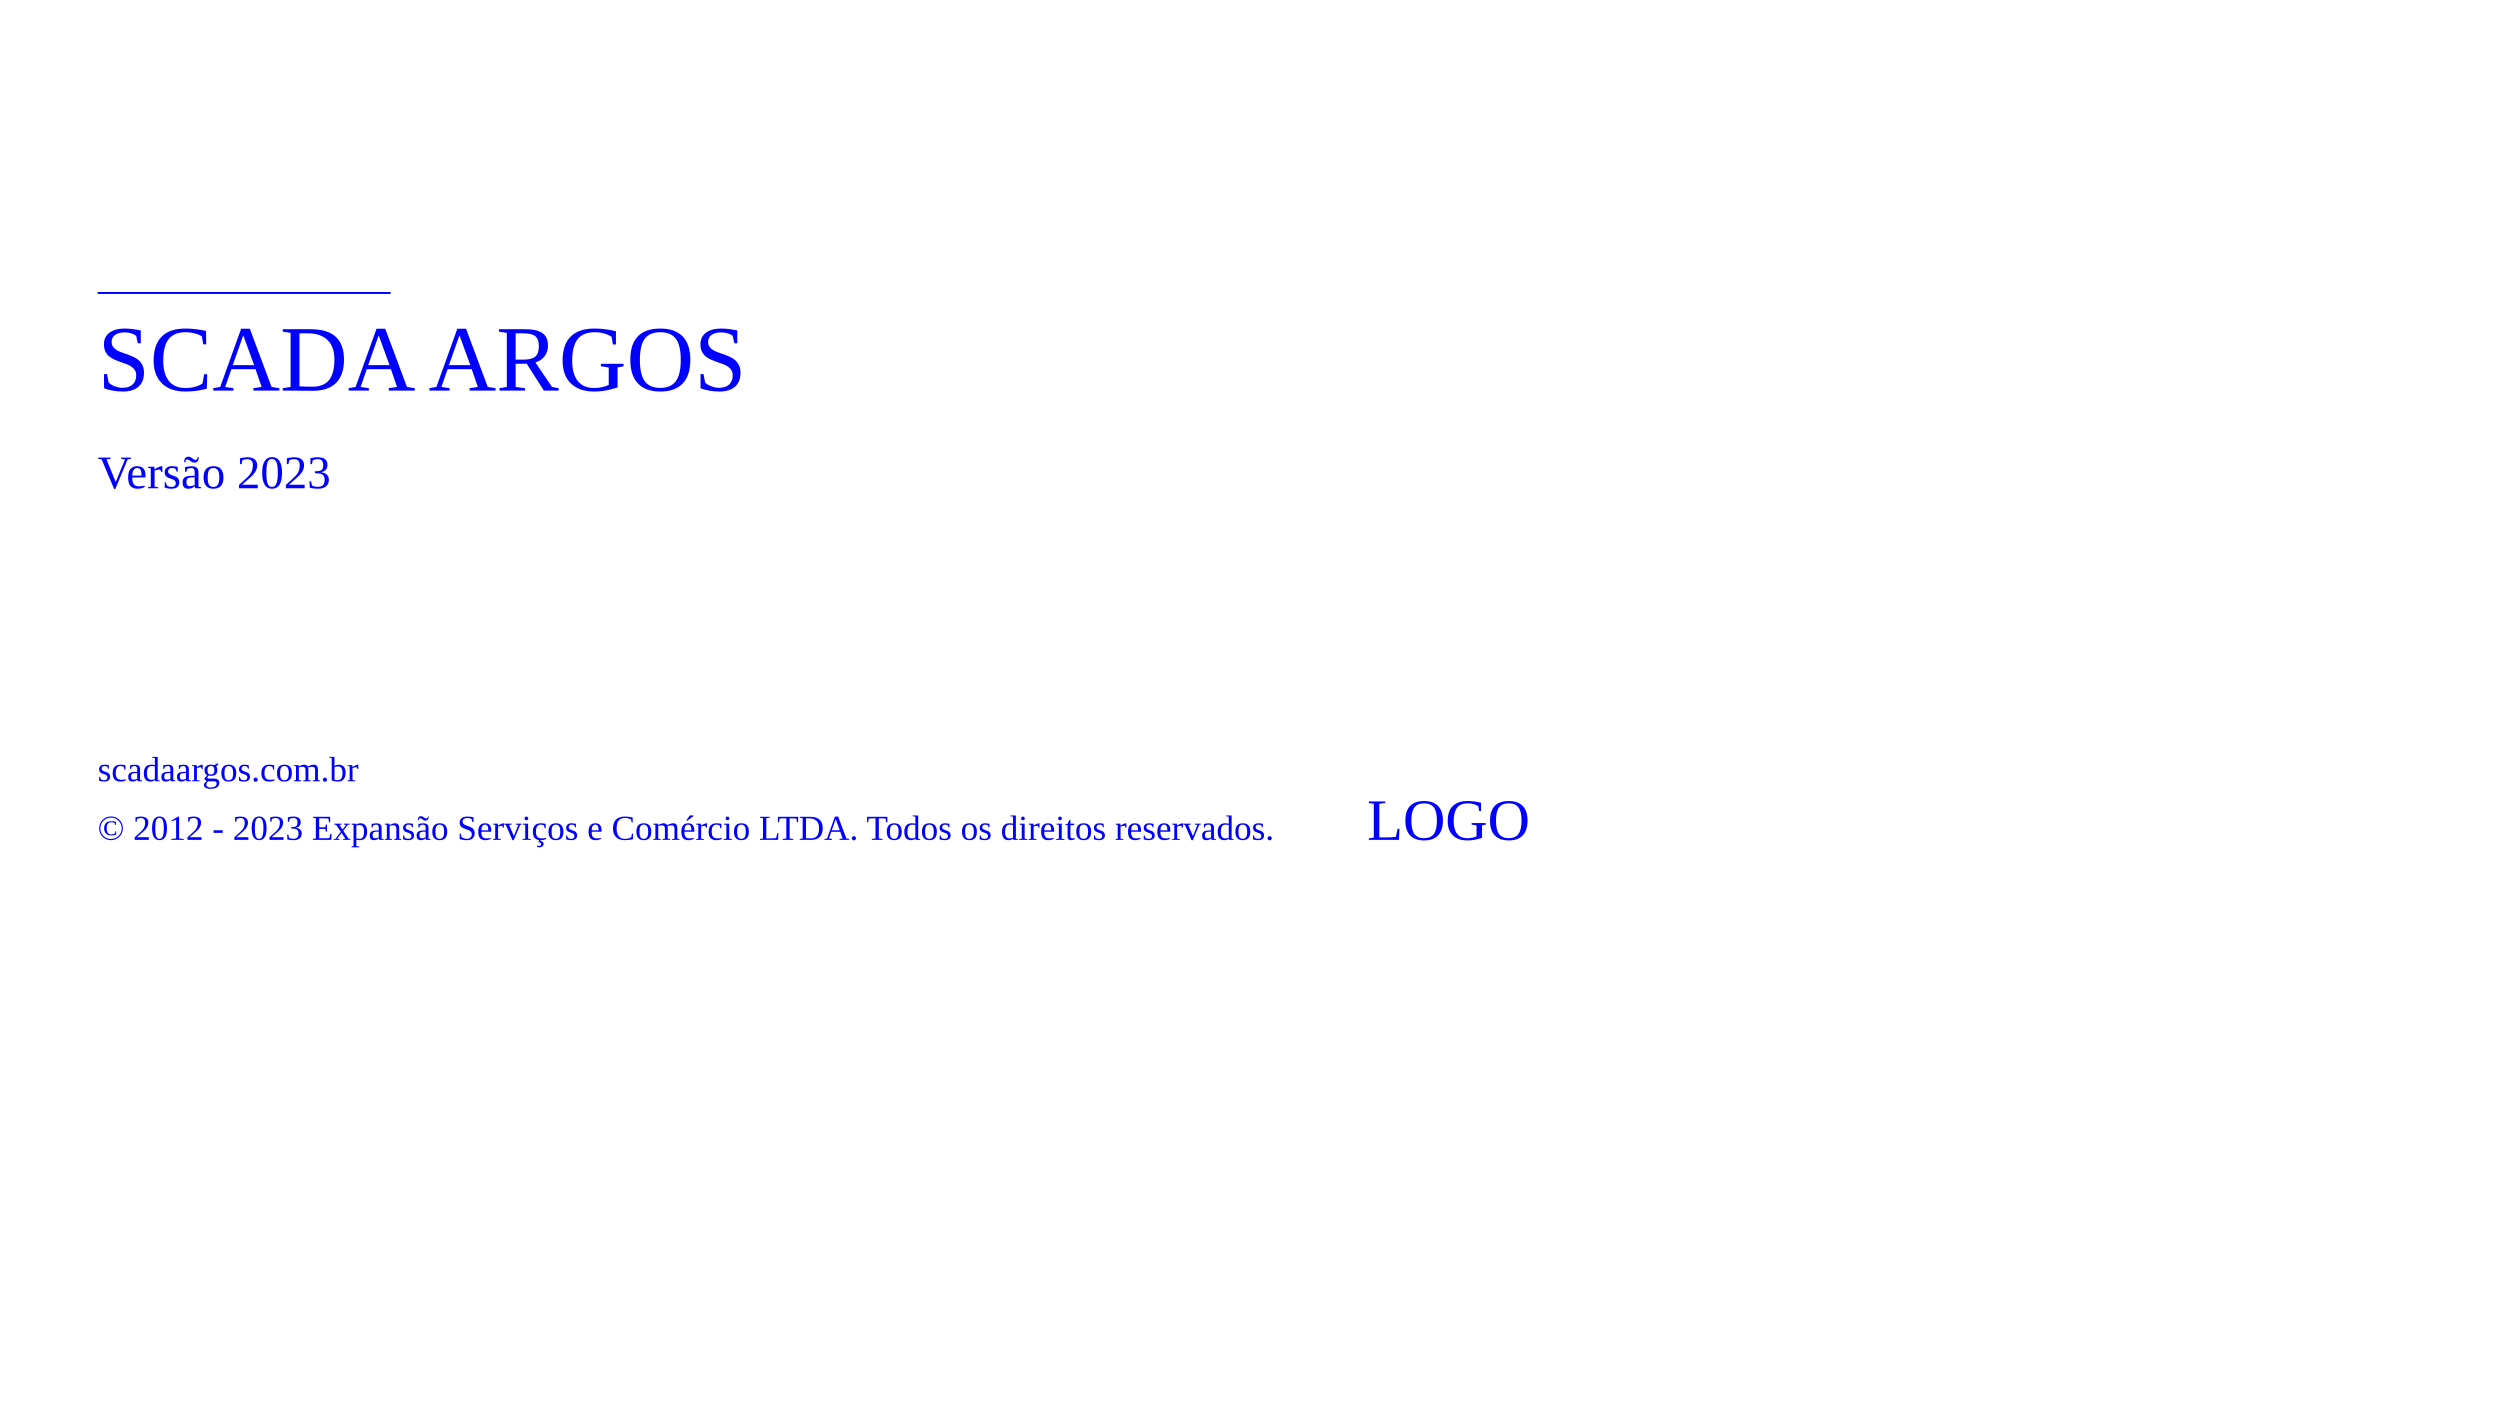
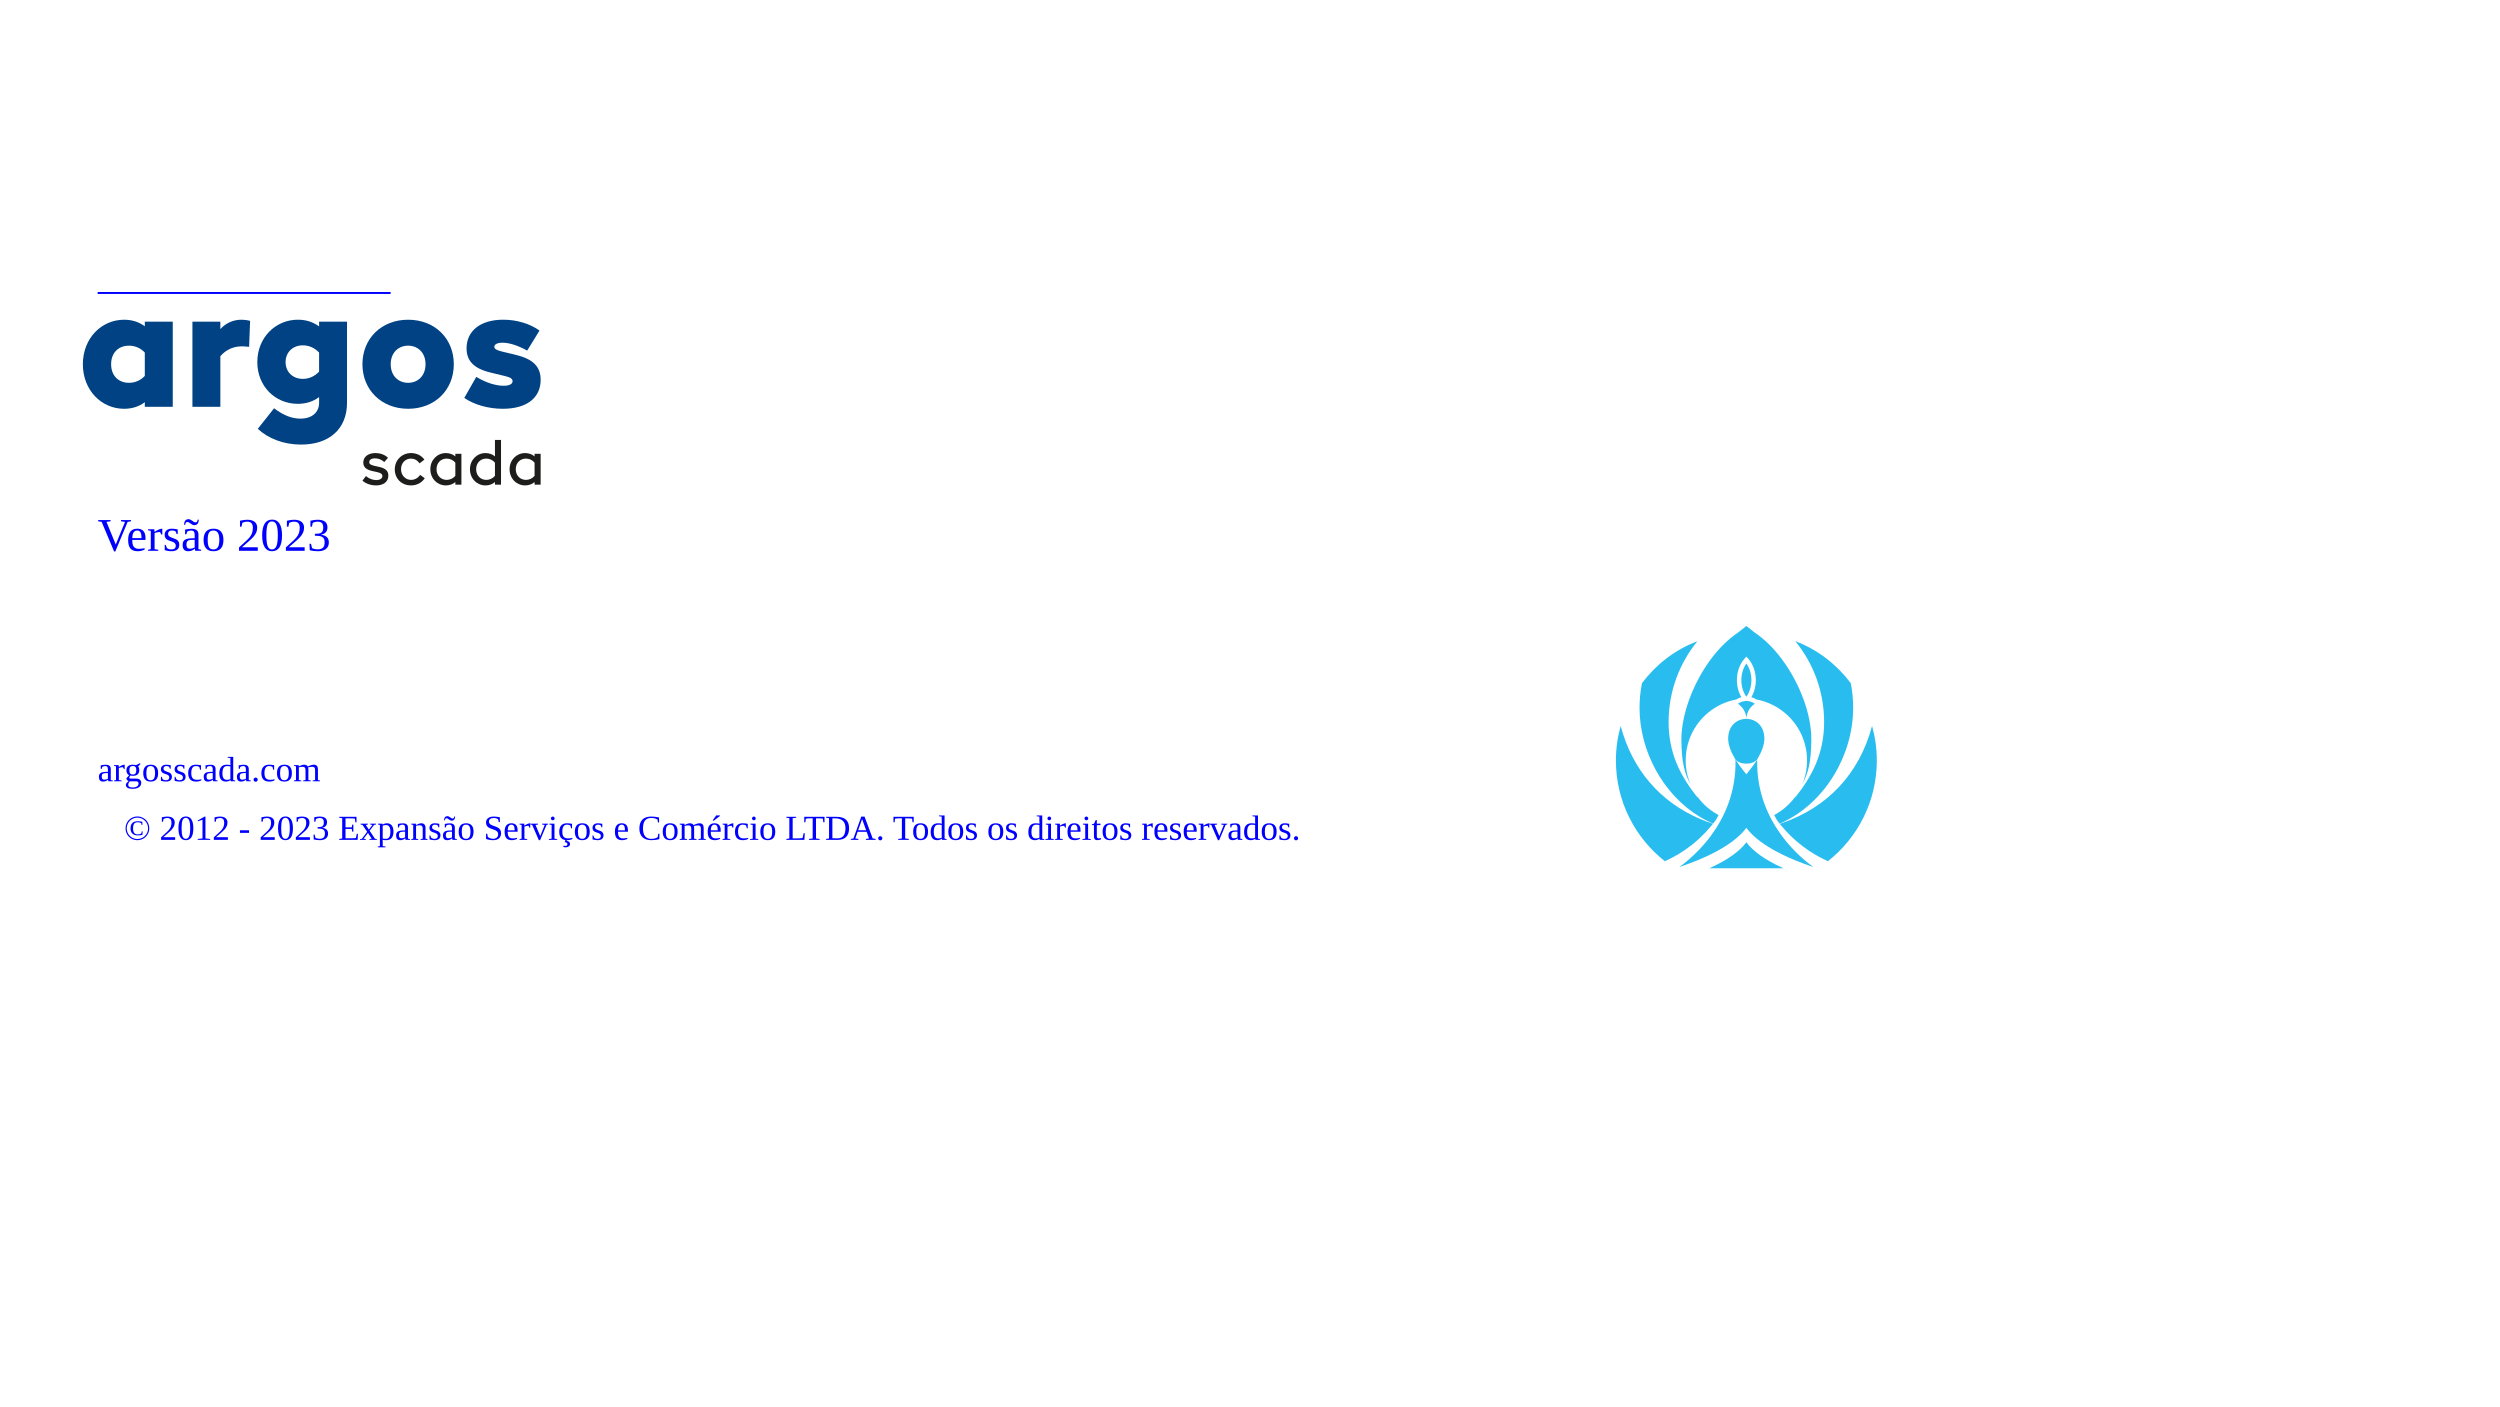
- <svg xmlns="http://www.w3.org/2000/svg" width="1280" height="720">
-   <line x1="50" y1="150" x2="200" y2="150" style="stroke:blue" />
-   <text x="50" y="200" fill="blue" font-size="48" style="stroke-width:3">
- 		SCADA ARGOS
- 	</text>
-   <text x="50" y="250" fill="blue" font-size="24">
- 		Versão 2023
- 	</text>
-   <text x="50" y="400" fill="blue" font-size="18">
- 		scadaargos.com.br
- 	</text>
-   <text x="50" y="430" fill="blue" font-size="18">
+ <svg xmlns="http://www.w3.org/2000/svg" width="1280" height="720" version="1.1" id="svg5" xml:space="preserve">
+   <defs id="defs5">
+     <style id="style1">
+       .cls-1 {
+         fill: #1d1d1b;
+       }
+ 
+       .cls-1, .cls-2, .cls-3 {
+         stroke-width: 0px;
+       }
+ 
+       .cls-2 {
+         fill: #29bdef;
+       }
+ 
+       .cls-3 {
+         fill: #004283;
+       }
+     </style>
+   </defs>
+   <g id="g8" transform="matrix(0.5784203,0,0,0.5784203,-132.546,124.4871)">
+     <g id="g5" transform="translate(-96.12,-94.84)">
+       <path class="cls-1" d="m 646.09,305.05 3.12,-4.03 c 2.69,2.36 6.07,3.55 9.13,3.55 3.38,0 5.42,-1.5 5.42,-3.55 0,-1.5 -1.07,-2.69 -4.35,-3.44 l -4.78,-1.07 c -5.48,-1.24 -7.79,-3.65 -7.79,-7.41 0,-5 4.14,-8.43 10.69,-8.43 4.46,0 8.54,1.5 11.17,4.19 l -3.28,3.76 c -2.36,-2.15 -5.16,-3.28 -8.22,-3.28 -3.33,0 -5.1,1.4 -5.1,3.38 0,1.45 0.97,2.42 4.46,3.22 l 4.73,1.07 c 5.59,1.24 7.74,3.76 7.74,7.63 0,5.16 -3.97,8.65 -10.85,8.65 -4.73,0 -9.29,-1.61 -12.09,-4.24 z" id="path1" />
+       <path class="cls-1" d="m 674.72,295.11 c 0,-8.27 6.28,-14.45 14.4,-14.45 4.78,0 9.13,2.04 11.82,5.8 l -4.25,3.28 c -2.15,-2.85 -4.73,-4.19 -7.63,-4.19 -4.94,0 -8.81,3.87 -8.81,9.4 0,5.53 4.03,9.45 8.86,9.45 3.22,0 6.07,-1.61 8.11,-4.4 l 4.03,2.95 c -2.63,4.03 -7.09,6.34 -12.19,6.34 -8.27,0 -14.34,-5.96 -14.34,-14.18 z" id="path2" />
+       <path class="cls-1" d="m 706.19,294.95 c 0,-8.27 6.23,-14.29 13.75,-14.29 3.22,0 6.29,1.08 8.38,2.96 v -2.31 h 5.37 v 27.34 h -5.37 v -2.36 c -2.1,1.93 -5.16,3.01 -8.38,3.01 -7.52,0 -13.75,-6.02 -13.75,-14.34 z m 14.45,9.46 c 2.9,0 5.75,-1.24 7.68,-3.6 v -11.66 c -1.94,-2.36 -4.78,-3.6 -7.68,-3.6 -4.94,0 -8.97,3.65 -8.97,9.4 0,5.75 4.03,9.45 8.97,9.45 z" id="path3" />
+       <path class="cls-1" d="m 741.26,294.95 c 0,-8.27 6.23,-14.29 13.75,-14.29 3.22,0 6.29,1.08 8.38,2.96 v -14.61 h 5.37 v 39.65 h -5.37 v -2.36 c -2.1,1.93 -5.16,3.01 -8.38,3.01 -7.52,0 -13.75,-6.02 -13.75,-14.34 z m 14.45,9.46 c 2.9,0 5.75,-1.24 7.68,-3.6 v -11.66 c -1.94,-2.36 -4.78,-3.6 -7.68,-3.6 -4.94,0 -8.97,3.65 -8.97,9.4 0,5.75 4.03,9.45 8.97,9.45 z" id="path4" />
+       <path class="cls-1" d="m 776.33,294.95 c 0,-8.27 6.23,-14.29 13.75,-14.29 3.22,0 6.29,1.08 8.38,2.96 v -2.31 h 5.37 v 27.34 h -5.37 v -2.36 c -2.1,1.93 -5.16,3.01 -8.38,3.01 -7.52,0 -13.75,-6.02 -13.75,-14.34 z m 14.45,9.46 c 2.9,0 5.75,-1.24 7.68,-3.6 v -11.66 c -1.94,-2.36 -4.78,-3.6 -7.68,-3.6 -4.94,0 -8.97,3.65 -8.97,9.4 0,5.75 4.03,9.45 8.97,9.45 z" id="path5" />
+     </g>
+     <g id="g7">
+       <path class="cls-3" d="m 302.5,107.2 c 0,-22.98 16.43,-39.41 36.51,-39.41 6.84,0 13.09,1.89 18.33,5.82 v -4.07 h 24.73 v 75.34 h -24.73 v -4.07 c -5.24,3.93 -11.49,5.82 -18.33,5.82 -20.07,0 -36.51,-16.44 -36.51,-39.42 z m 40.86,16.43 c 5.24,0 10.18,-2.04 13.96,-6.11 V 96.87 c -3.78,-4.07 -8.73,-6.11 -13.96,-6.11 -9.6,0 -15.85,6.54 -15.85,16.43 0,9.89 6.25,16.44 15.85,16.44 z" id="path19" />
+       <path class="cls-3" d="m 399.48,69.53 h 24.72 v 6.55 c 4.95,-5.53 11.79,-8.29 18.62,-8.29 2.33,0 4.95,0.29 7.71,1.02 l -0.87,22.98 c -2.62,-0.29 -4.8,-0.43 -6.55,-0.43 -7.27,0 -13.96,2.91 -18.91,8.73 v 44.8 H 399.48 V 69.55 Z" id="path20" />
+       <path class="cls-3" d="m 457.35,164.36 14.4,-18.18 c 8.87,6.69 16.29,9.16 23.27,9.16 10.33,0 16.59,-5.53 16.59,-14.11 v -4.95 c -5.53,4.07 -11.79,5.96 -18.91,5.96 -19.93,0 -35.79,-15.56 -35.79,-36.95 0,-21.39 15.85,-37.52 35.93,-37.52 6.98,0 13.23,1.89 18.77,5.96 v -4.22 h 24.72 v 71.71 c 0,23.27 -15.71,37.09 -40.73,37.09 -15.41,0 -29.09,-5.38 -38.25,-13.96 z m 39.85,-44.22 c 5.23,0 10.32,-2.03 14.4,-6.4 V 96.87 c -4.08,-4.36 -9.17,-6.4 -14.4,-6.4 -9.31,0 -15.27,6.54 -15.27,14.83 0,8.29 5.96,14.84 15.27,14.84 z" id="path21" />
+       <path class="cls-3" d="m 549.97,107.2 c 0,-22.83 16.88,-39.41 40.44,-39.41 23.56,0 40.44,16.58 40.44,39.41 0,22.83 -16.87,39.42 -40.44,39.42 -23.57,0 -40.44,-16.73 -40.44,-39.42 z m 40.44,16.43 c 8.73,0 15.41,-6.26 15.41,-16.44 0,-10.18 -6.69,-16.43 -15.41,-16.43 -8.72,0 -15.41,6.25 -15.41,16.43 0,10.18 6.69,16.44 15.41,16.44 z" id="path22" />
+       <path class="cls-3" d="m 640.12,137.01 10.61,-18.62 c 8.73,5.24 17.31,7.85 24.14,7.85 5.38,0 8,-1.6 8,-4.07 0,-1.89 -1.6,-3.34 -6.69,-4.51 l -12.65,-3.06 c -15.27,-3.64 -21.39,-10.61 -21.39,-21.52 0,-15.13 11.93,-25.31 32.43,-25.31 12.51,0 24,3.78 32.14,9.6 L 695.8,95.12 c -8.44,-4.65 -15.85,-6.98 -21.82,-6.98 -4.94,0 -7.27,1.6 -7.27,3.64 0,1.75 1.75,2.91 6.4,4.08 l 12.65,3.05 c 15.56,3.78 21.96,10.62 21.96,22.11 0,15.71 -12.07,25.6 -33.46,25.6 -12.94,0 -25.45,-3.64 -34.17,-9.6 z" id="path23" />
+     </g>
+   </g>
+   <line x1="50" y1="150" x2="200" y2="150" style="stroke:blue" id="line1" />
+   <text x="50" y="282" fill="#0000ff" font-size="24px" id="text2">Versão 2023</text>
+   <text x="50" y="400" fill="#0000ff" font-size="18px" id="text3">argosscada.com</text>
+   <text x="50" y="430" fill="blue" font-size="18" id="text4">
		© 2012 - 2023 Expansão Serviços e Comércio LTDA. Todos os direitos reservados.
	</text>
-   <text x="700" y="430" fill="blue" font-size="30">
- 		LOGO
- 	</text>
+   <g id="g6" transform="translate(827.3466,230.087)">
+     <g id="g18" transform="matrix(0.5784203,0,0,0.5784203,-55.59776,35.55883)">
+       <path class="cls-2" d="m 204.61,215.09 h 0.01 c 0,0 0.14,0.08 0.14,0.08 l 0.04,0.02 0.18,0.09 0.18,0.09 0.19,0.09 0.19,0.09 0.2,0.08 v 0 c 0,0 0.18,0.08 0.18,0.08 h 0.02 c 0,0 0.21,0.08 0.21,0.08 l 0.22,0.08 0.22,0.08 0.23,0.07 0.23,0.07 0.41,0.11 h 0.06 c 0,0 0.01,0.02 0.01,0.02 l 0.25,0.06 0.26,0.05 0.46,0.09 h 0.07 c 0,0 0.27,0.05 0.27,0.05 l 0.28,0.04 0.23,0.03 h 0.05 c 0,0 0.01,0 0.01,0 l 0.25,0.02 h 0.04 c 0,0 0.3,0.03 0.3,0.03 l 0.31,0.02 0.31,0.02 h 0.32 c 0,0 0.33,0.01 0.33,0.01 h 0.33 c 0,0 0.33,0 0.33,0 h 0.32 c 0,0 0.32,-0.01 0.32,-0.01 l 0.32,-0.02 0.3,-0.02 0.3,-0.03 h 0.04 c 0,0 0.25,-0.03 0.25,-0.03 h 0.01 c 0,0 0.05,0 0.05,0 l 0.23,-0.03 0.28,-0.04 0.27,-0.04 h 0.07 c 0,0 0.46,-0.1 0.46,-0.1 l 0.25,-0.05 0.25,-0.06 v 0 c 0,0 0.06,-0.02 0.06,-0.02 l 0.41,-0.11 0.23,-0.07 0.23,-0.07 0.22,-0.08 0.21,-0.08 0.22,-0.08 h 0.01 c 0,0 0.18,-0.08 0.18,-0.08 h 0.01 c 0,0 0.2,-0.09 0.2,-0.09 l 0.19,-0.09 0.19,-0.09 0.18,-0.09 0.18,-0.09 0.03,-0.02 0.14,-0.07 h 0.01 c 0,0 0.15,-0.09 0.15,-0.09 v 0 c 0,0 0.16,-0.09 0.16,-0.09 l 0.15,-0.09 0.15,-0.09 h 0.01 c 0,0 0.13,-0.09 0.13,-0.09 l 0.14,-0.09 0.13,-0.1 h 0.01 c 0,0 0.11,-0.09 0.11,-0.09 l 0.11,-0.08 h 0.02 c 0,0 0.11,-0.1 0.11,-0.1 l 0.11,-0.09 0.11,-0.09 0.04,-0.03 0.06,-0.05 0.03,-0.02 0.08,-0.06 v 0 c 0,0 0.08,-0.08 0.08,-0.08 v 0 l 0.08,-0.07 h 0.01 c 0,0 0.08,-0.09 0.08,-0.09 l 0.08,-0.08 0.08,-0.08 0.07,-0.07 0.07,-0.06 0.06,-0.07 v 0 c 0,0 0.05,-0.06 0.05,-0.06 v 0 c 0,0 0.04,-0.05 0.04,-0.05 h 0.01 c 0,0 0.04,-0.07 0.04,-0.07 l 0.04,-0.05 0.04,-0.05 v -0.02 c 0,0 0.03,-0.03 0.03,-0.03 v 0 c 0,0 0.14,-0.25 0.14,-0.25 2.03,-3.47 3.57,-6.69 4.6,-9.66 1.01,-2.91 1.53,-5.6 1.56,-8.04 0.06,-5.22 -1.4,-9.27 -3.73,-12.18 -2.64,-3.29 -6.42,-5.16 -10.37,-5.6 l -1.91,-0.21 v 0 l -1.91,0.21 c -3.94,0.44 -7.73,2.31 -10.37,5.6 -2.33,2.91 -3.79,6.97 -3.73,12.18 0.03,2.44 0.56,5.12 1.57,8.04 1.02,2.96 2.56,6.18 4.59,9.66 l 0.14,0.24 v 0 c 0,0 0.03,0.04 0.03,0.04 v 0.02 c 0,0 0.05,0.05 0.05,0.05 l 0.04,0.05 0.04,0.06 h 0.01 c 0,0 0.04,0.06 0.04,0.06 v 0 c 0,0 0.05,0.06 0.05,0.06 v 0 c 0,0 0.06,0.07 0.06,0.07 l 0.06,0.06 0.07,0.07 0.08,0.08 0.08,0.08 0.09,0.08 v 0 c 0,0 0.08,0.08 0.08,0.08 v 0 l 0.08,0.07 v 0 c 0,0 0.08,0.07 0.08,0.07 l 0.03,0.02 0.06,0.05 0.04,0.03 0.11,0.09 0.11,0.09 0.11,0.09 h 0.02 c 0,0 0.11,0.09 0.11,0.09 l 0.11,0.08 h 0.01 c 0,0 0.14,0.1 0.14,0.1 l 0.13,0.09 0.14,0.09 h 0.01 c 0,0 0.15,0.1 0.15,0.1 l 0.15,0.09 0.16,0.09 v 0 c 0,0 0.15,0.08 0.15,0.08 z" id="path6" />
+       <path class="cls-2" d="m 204.12,163.67 c 1.52,1 2.88,2.25 3.99,3.68 1.69,2.17 2.86,4.78 3.3,7.62 l 0.18,1.18 0.18,-1.18 c 0.44,-2.83 1.61,-5.44 3.3,-7.62 1.12,-1.43 2.47,-2.68 4,-3.68 -0.6,-0.44 -1.24,-0.83 -1.91,-1.17 -1.4,-0.69 -2.96,-1.13 -4.6,-1.25 l -0.96,-0.07 v 0 l -0.96,0.07 c -1.64,0.12 -3.2,0.56 -4.6,1.25 -0.67,0.34 -1.31,0.73 -1.91,1.17 z" id="path7" />
+       <path class="cls-2" d="m 162.27,235.35 c -2.83,-6.62 -4.4,-13.9 -4.4,-21.55 0,-13.32 4.76,-25.54 12.66,-35.03 2.89,-3.47 6.2,-6.58 9.86,-9.25 6.49,-4.74 14.05,-8.08 22.26,-9.6 0.53,-0.35 1.08,-0.66 1.65,-0.94 0.91,-0.45 1.88,-0.82 2.88,-1.1 -1.02,-1.73 -1.86,-3.62 -2.51,-5.64 -0.95,-2.95 -1.47,-6.16 -1.47,-9.5 0,-3.7 0.64,-7.24 1.79,-10.45 1.2,-3.34 2.96,-6.33 5.14,-8.75 l 1.46,-1.63 1.46,1.63 c 2.17,2.42 3.93,5.41 5.14,8.75 1.15,3.21 1.79,6.74 1.79,10.45 0,3.34 -0.52,6.55 -1.47,9.5 -0.65,2.01 -1.49,3.9 -2.5,5.64 1,0.28 1.96,0.65 2.88,1.1 0.56,0.28 1.11,0.59 1.64,0.94 8.21,1.52 15.77,4.87 22.26,9.6 13.65,9.96 22.52,26.08 22.52,44.28 0,7.65 -1.57,14.94 -4.4,21.55 5.12,-9.76 8.18,-19.18 8.18,-40.59 0,-21.41 -9.88,-48.95 -26.3,-70.84 -6.87,-9.15 -14.87,-17.23 -23.78,-23.23 l -7.42,-5.85 -7.43,5.85 c -8.91,6.01 -16.91,14.08 -23.78,23.24 -3.61,4.82 -6.91,9.94 -9.86,15.22 -10.43,18.69 -16.44,39.35 -16.44,55.62 0,21.41 3.05,30.83 8.18,40.59 z" id="path8" />
+       <path class="cls-2" d="m 254.21,247.34 c 0.36,-0.66 0.73,-1.31 1.08,-1.94 -3.45,4.87 -7.67,9.16 -12.49,12.68 -2.09,1.52 -4.29,2.9 -6.58,4.12 0.72,1.41 1.45,2.79 2.21,4.13 0.81,1.1 1.63,2.19 2.48,3.27 l 0.16,0.22 c 0.58,-0.25 1.15,-0.5 1.72,-0.77 38.48,-17.59 63.34,-59.9 63.34,-101.76 0,-7.48 -0.74,-14.79 -2.12,-21.87 -12.73,-16.77 -29.1,-29.52 -49.1,-37.14 15.94,19.53 25.51,44.45 25.51,71.64 0,27.19 -10.25,47.87 -26.23,67.41 z" id="path9" />
+       <path class="cls-2" d="m 214.79,151.04 c 0.82,-2.55 1.27,-5.35 1.27,-8.3 0,-3.27 -0.56,-6.35 -1.55,-9.12 -0.74,-2.06 -1.73,-3.96 -2.91,-5.63 -1.18,1.67 -2.17,3.56 -2.91,5.63 -0.99,2.77 -1.55,5.85 -1.55,9.12 0,2.95 0.45,5.75 1.27,8.3 0.76,2.38 1.85,4.55 3.19,6.44 1.34,-1.89 2.42,-4.06 3.19,-6.44 z" id="path10" />
+       <path class="cls-2" d="m 254.92,108.29 h -0.03 c 0,0 0.02,0 0.03,0 z" id="path11" />
+       <path class="cls-2" d="m 322.85,183.32 c -11.15,42.13 -39.27,72.13 -80.04,86.08 -0.55,0.19 -1.08,0.37 -1.63,0.55 0.53,0.67 1.08,1.34 1.63,2 11.02,13.27 25.01,23.98 40.95,31.12 26.37,-20.76 43.31,-52.97 43.31,-89.14 0,-10.61 -1.49,-20.87 -4.22,-30.61 z" id="path12" />
+       <path class="cls-2" d="m 211.6,286.28 c -6,8.07 -16.72,15.6 -31.21,22.28 -0.53,0.25 -1.08,0.49 -1.62,0.74 h 65.66 c -0.55,-0.24 -1.09,-0.49 -1.62,-0.74 -14.49,-6.69 -25.21,-14.21 -31.21,-22.28 z" id="path13" />
+       <path class="cls-2" d="m 242.8,280.3 c -11.78,-16 -22.19,-38.27 -21.61,-66.65 v -0.52 c 0,0 -0.02,0.04 -0.02,0.04 l -0.13,0.19 -0.1,0.15 -0.03,0.05 -0.09,0.14 -0.03,0.05 -0.09,0.14 -0.04,0.06 -0.09,0.13 -0.04,0.07 -0.09,0.13 -0.04,0.07 -0.08,0.12 -0.05,0.08 -0.08,0.12 -0.06,0.08 -0.08,0.11 -0.06,0.09 -0.07,0.1 -0.07,0.09 -0.06,0.1 -0.07,0.1 -0.06,0.1 -0.08,0.1 -0.06,0.09 -0.08,0.11 -0.06,0.09 -0.08,0.11 -0.14,0.21 -0.05,0.07 -0.1,0.13 -0.04,0.07 -0.09,0.13 -0.15,0.2 -0.15,0.21 -0.03,0.05 -0.11,0.16 -0.03,0.05 -0.11,0.16 -0.03,0.04 -0.12,0.17 -0.03,0.03 -0.12,0.17 -0.15,0.21 -0.02,0.02 -0.13,0.18 v 0.02 c 0,0 -0.15,0.19 -0.15,0.19 l -0.15,0.21 v 0 c 0,0 -0.15,0.21 -0.15,0.21 l -0.15,0.2 h -0.01 c 0,0 -0.14,0.2 -0.14,0.2 v 0.02 c 0,0 -0.15,0.19 -0.15,0.19 v 0.02 c 0,0 -0.15,0.18 -0.15,0.18 l -0.03,0.03 -0.13,0.18 -0.03,0.03 -0.16,0.21 -0.12,0.16 -0.04,0.04 -0.12,0.16 -0.04,0.05 -0.16,0.21 -0.11,0.15 -0.04,0.06 -0.11,0.15 -0.06,0.07 -0.1,0.13 -0.06,0.08 -0.1,0.13 -0.06,0.08 -0.1,0.12 -0.06,0.09 -0.16,0.21 -0.09,0.12 -0.08,0.09 -0.09,0.11 -0.08,0.1 -0.16,0.21 -0.08,0.1 -0.1,0.12 -0.07,0.09 -0.1,0.12 -0.06,0.09 -0.11,0.13 -0.06,0.08 -0.11,0.14 -0.05,0.07 -0.11,0.14 -0.06,0.07 -0.11,0.15 -0.05,0.06 -0.13,0.16 -0.04,0.05 -0.13,0.16 -0.17,0.22 -0.04,0.04 -0.14,0.18 -0.03,0.03 -0.15,0.18 -0.17,0.22 -0.03,0.03 -0.15,0.19 -0.18,0.22 -0.18,0.22 v 0 c 0,0 -0.17,0.22 -0.17,0.22 l -0.18,-0.22 v 0 c 0,0 -0.18,-0.22 -0.18,-0.22 l -0.18,-0.22 -0.16,-0.19 -0.02,-0.03 -0.18,-0.22 -0.15,-0.18 -0.03,-0.03 -0.14,-0.18 -0.03,-0.04 -0.18,-0.22 -0.13,-0.16 -0.04,-0.05 -0.13,-0.16 -0.05,-0.06 -0.11,-0.15 -0.06,-0.07 -0.11,-0.14 -0.06,-0.07 -0.11,-0.14 -0.06,-0.08 -0.1,-0.13 -0.07,-0.09 -0.1,-0.12 -0.07,-0.09 -0.1,-0.12 -0.08,-0.1 -0.16,-0.21 -0.08,-0.1 -0.08,-0.11 -0.08,-0.09 -0.09,-0.12 -0.16,-0.21 -0.06,-0.09 -0.1,-0.12 -0.06,-0.08 -0.09,-0.13 -0.06,-0.08 -0.1,-0.13 -0.06,-0.07 -0.11,-0.15 -0.04,-0.06 -0.11,-0.15 -0.16,-0.21 -0.04,-0.05 -0.12,-0.16 -0.03,-0.04 -0.13,-0.16 -0.16,-0.21 -0.02,-0.03 -0.13,-0.18 -0.02,-0.03 -0.14,-0.18 v -0.02 c 0,0 -0.15,-0.19 -0.15,-0.19 v -0.02 c 0,0 -0.15,-0.19 -0.15,-0.19 v 0 c 0,0 -0.15,-0.21 -0.15,-0.21 l -0.15,-0.2 v 0 c 0,0 -0.15,-0.21 -0.15,-0.21 l -0.14,-0.19 v -0.02 c 0,0 -0.15,-0.18 -0.15,-0.18 l -0.02,-0.02 -0.15,-0.21 -0.12,-0.17 -0.03,-0.03 -0.12,-0.17 -0.03,-0.04 -0.11,-0.16 -0.03,-0.05 -0.11,-0.16 -0.03,-0.05 -0.15,-0.21 -0.14,-0.2 -0.09,-0.13 -0.05,-0.07 -0.09,-0.13 -0.05,-0.07 -0.14,-0.21 -0.08,-0.11 -0.06,-0.09 -0.08,-0.11 -0.06,-0.09 -0.07,-0.1 -0.06,-0.1 -0.07,-0.1 -0.07,-0.1 -0.07,-0.09 -0.07,-0.1 -0.06,-0.09 -0.08,-0.11 -0.06,-0.08 -0.07,-0.12 -0.06,-0.08 -0.08,-0.12 -0.04,-0.07 -0.09,-0.13 -0.04,-0.07 -0.09,-0.13 -0.04,-0.06 -0.09,-0.14 -0.04,-0.05 -0.09,-0.14 -0.03,-0.05 -0.1,-0.15 -0.13,-0.19 -0.03,-0.04 v 0.52 c 0.59,28.39 -9.83,50.65 -21.6,66.65 -3.25,4.42 -6.6,8.35 -9.86,11.81 -7.13,7.58 -13.79,12.85 -17.84,15.77 h 0.56 c 6.14,-2.08 11.91,-4.27 17.28,-6.55 3.45,-1.46 6.74,-2.97 9.86,-4.51 14.32,-7.08 25,-14.92 31.21,-23.28 6.21,8.36 16.88,16.21 31.21,23.28 7.96,3.94 17.05,7.64 27.14,11.05 h 0.56 c -5.9,-4.25 -17.33,-13.48 -27.7,-27.58 z" id="path14" />
+       <path class="cls-2" d="m 170.53,263.84 c 3.17,1.92 6.46,3.67 9.86,5.22 0.57,0.26 1.14,0.52 1.72,0.77 l 0.17,-0.22 c 0.85,-1.07 1.67,-2.17 2.48,-3.27 0.76,-1.35 1.5,-2.72 2.21,-4.13 -2.29,-1.22 -4.49,-2.6 -6.58,-4.12 -3.65,-2.67 -6.96,-5.78 -9.86,-9.25 -0.92,-1.1 -1.79,-2.25 -2.63,-3.42 0.35,0.63 0.72,1.27 1.09,1.94 -15.98,-19.54 -26.23,-40.21 -26.23,-67.41 0,-27.2 9.57,-52.11 25.51,-71.64 h 0.02 c -20.01,7.6 -36.39,20.36 -49.13,37.14 -1.39,7.08 -2.12,14.39 -2.12,21.87 0,38.18 20.66,76.69 53.48,96.54 z" id="path15" />
+       <path class="cls-2" d="m 322.62,182.42 c 0.09,0.3 0.14,0.6 0.23,0.9 0,-0.02 0.01,-0.03 0.01,-0.05 z" id="path16" />
+       <path class="cls-2" d="m 100.33,183.27 c 0,0 0.01,0.03 0.02,0.05 0.08,-0.3 0.14,-0.6 0.23,-0.9 l -0.24,0.85 z" id="path17" />
+       <path class="cls-2" d="m 180.39,271.95 c 0.55,-0.66 1.09,-1.33 1.63,-2 -0.54,-0.18 -1.08,-0.36 -1.63,-0.55 -3.37,-1.16 -6.66,-2.42 -9.86,-3.79 -35.45,-15.22 -59.95,-43.61 -70.19,-82.29 -2.73,9.74 -4.22,20 -4.22,30.61 0,36.17 16.94,68.38 43.31,89.14 11.51,-5.15 22,-12.17 31.09,-20.67 3.5,-3.27 6.8,-6.77 9.86,-10.45 z" id="path18" />
+     </g>
+   </g>
</svg>
